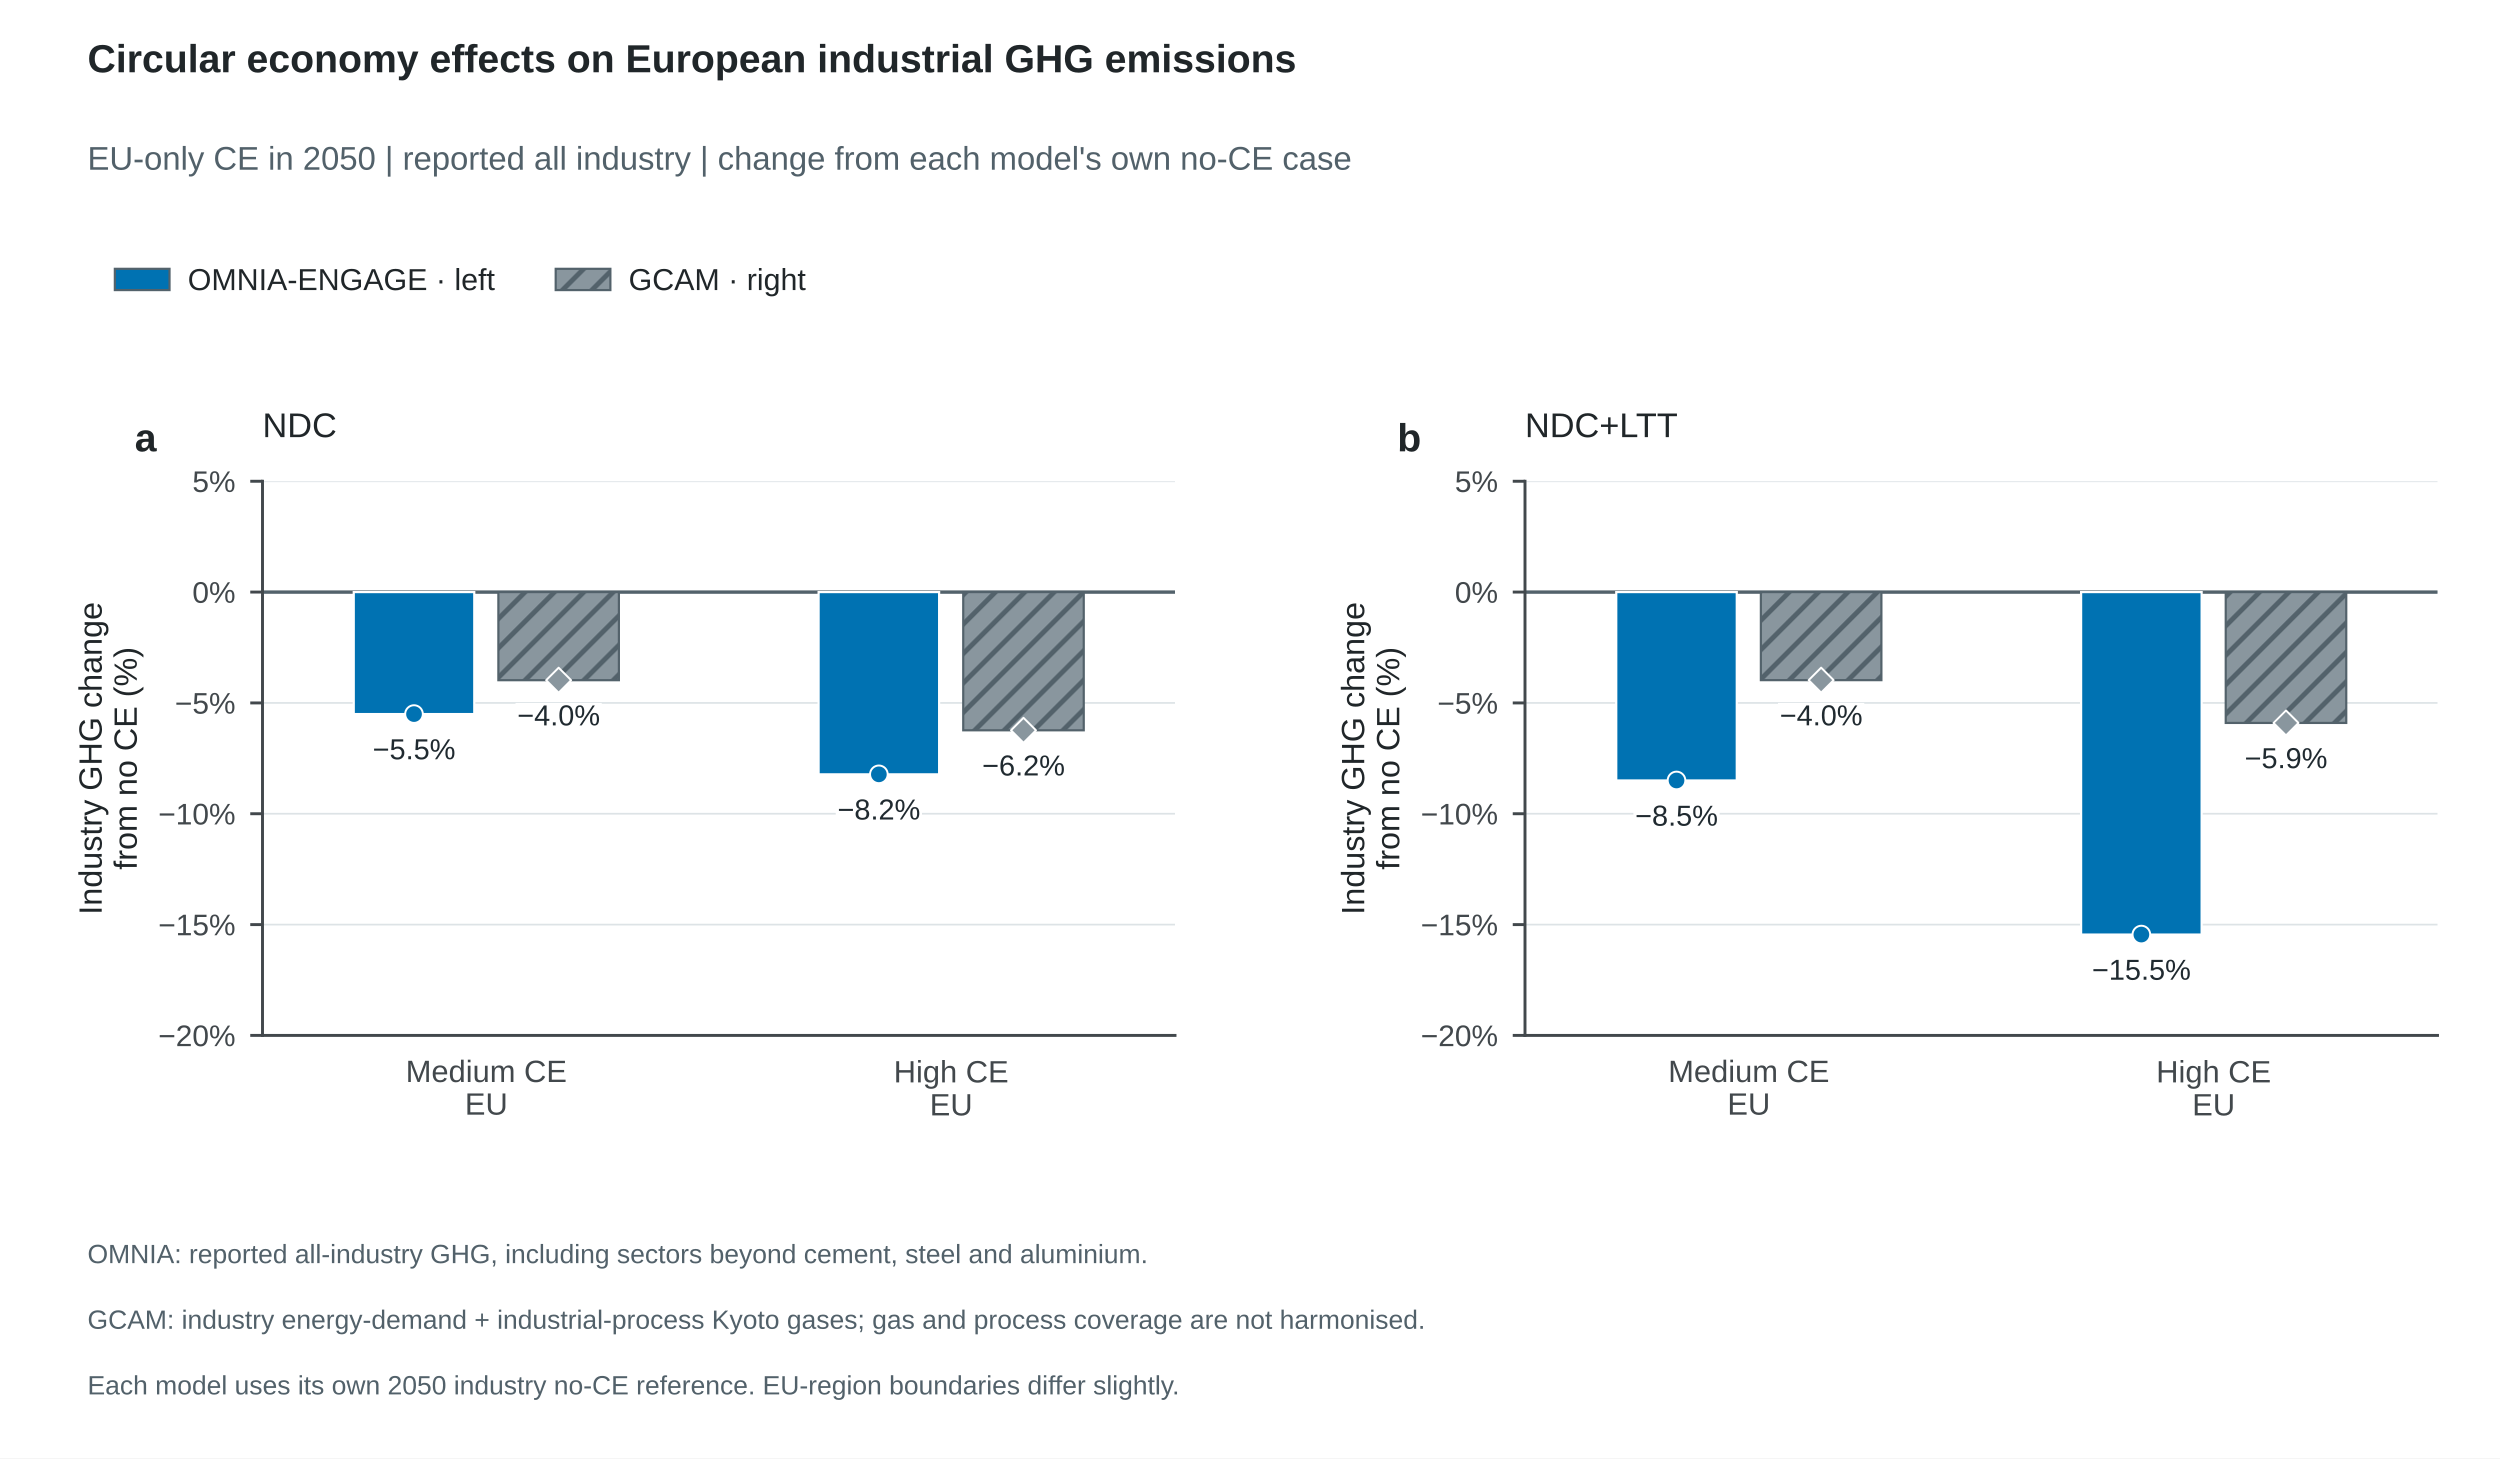
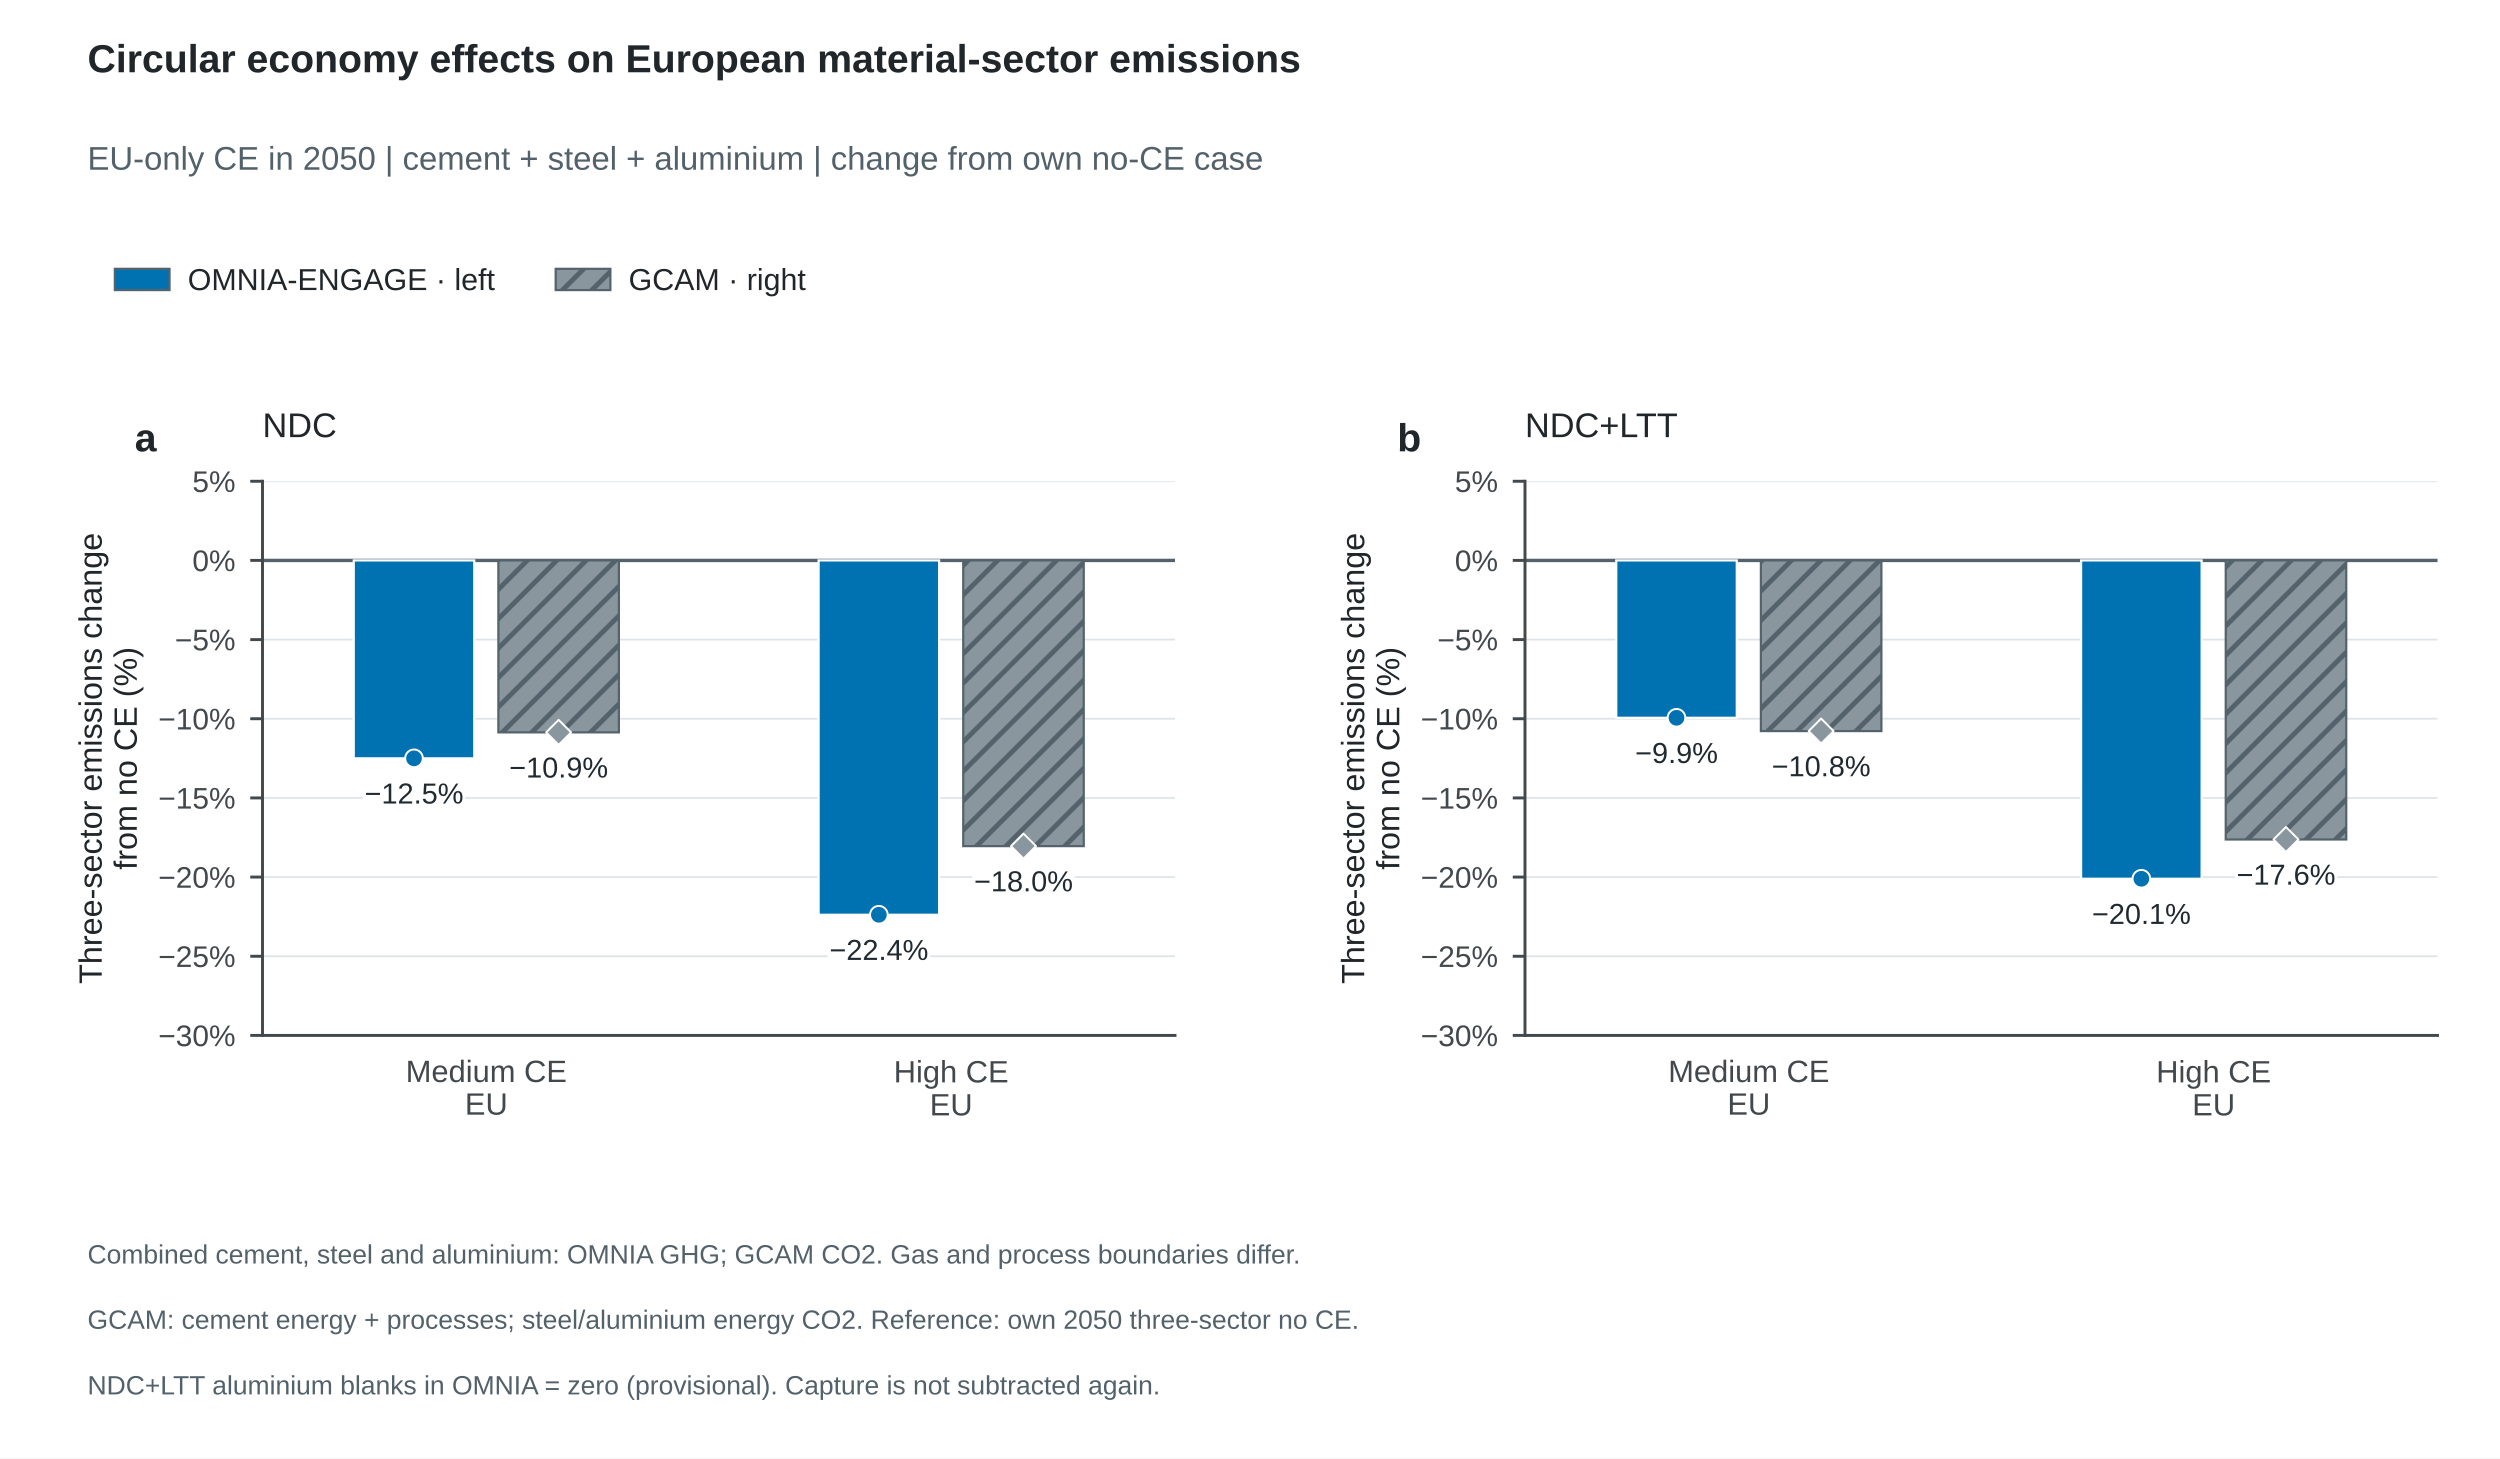
<svg xmlns="http://www.w3.org/2000/svg" xmlns:xlink="http://www.w3.org/1999/xlink" width="510.236pt" height="297.638pt" viewBox="0 0 510.236 297.638" version="1.1">
  <defs>
    <style type="text/css">*{stroke-linejoin: round; stroke-linecap: butt}</style>
  </defs>
  <g id="figure_1">
    <g id="patch_1">
      <path d="M 0 297.638 L 510.236 297.638 L 510.236 0 L 0 0 z " style="fill: #ffffff" />
    </g>
    <g id="axes_1">
      <g id="patch_2">
        <path d="M 53.575 211.323 L 239.811 211.323 L 239.811 98.22 L 53.575 98.22 z " style="fill: #ffffff" />
      </g>
      <g id="matplotlib.axis_1">
        <g id="xtick_1">
          <g id="line2d_1" />
          <g id="text_1">
            <text style="font-size: 6.3px; font-family: 'Arial', 'DejaVu Sans', sans-serif; fill: #42484c" transform="translate(82.80156 220.8323)">Medium CE</text>
            <text style="font-size: 6.3px; font-family: 'Arial', 'DejaVu Sans', sans-serif; fill: #42484c" transform="translate(94.87935 227.4957)">EU</text>
          </g>
        </g>
        <g id="xtick_2">
          <g id="line2d_2" />
          <g id="text_2">
            <text style="font-size: 6.3px; font-family: 'Arial', 'DejaVu Sans', sans-serif; fill: #42484c" transform="translate(182.4011 220.909)">High CE</text>
            <text style="font-size: 6.3px; font-family: 'Arial', 'DejaVu Sans', sans-serif; fill: #42484c" transform="translate(189.7544 227.6463)">EU</text>
          </g>
        </g>
      </g>
      <g id="matplotlib.axis_2">
        <g id="ytick_1">
          <g id="line2d_3">
-             <path d="M 53.575 211.323 L 239.811 211.323 " clip-path="url(#p2fbecbc207)" style="fill: none; stroke: #dde3e6; stroke-width: 0.35; stroke-linecap: square" />
+             <path d="M 53.575 211.323 L 239.811 211.323 " clip-path="url(#p26a2d9db04)" style="fill: none; stroke: #dde3e6; stroke-width: 0.35; stroke-linecap: square" />
          </g>
          <g id="line2d_4">
            <defs>
-               <path id="m4842a2ec6e" d="M 0 0 L -2.5 0 " style="stroke: #42484c; stroke-width: 0.6" />
+               <path id="mdb20ad792a" d="M 0 0 L -2.5 0 " style="stroke: #42484c; stroke-width: 0.6" />
            </defs>
            <g>
-               <use xlink:href="#m4842a2ec6e" x="53.575" y="211.323" style="fill: #42484c; stroke: #42484c; stroke-width: 0.6" />
+               <use xlink:href="#mdb20ad792a" x="53.575" y="211.323" style="fill: #42484c; stroke: #42484c; stroke-width: 0.6" />
            </g>
          </g>
          <g id="text_3">
-             <text style="font-size: 6.1px; font-family: 'Arial', 'DejaVu Sans', sans-serif; text-anchor: end; fill: #42484c" x="48.075" y="213.506" transform="rotate(-0 48.0748 213.506)">−20%</text>
+             <text style="font-size: 6.1px; font-family: 'Arial', 'DejaVu Sans', sans-serif; text-anchor: end; fill: #42484c" x="48.075" y="213.506" transform="rotate(-0 48.0748 213.506)">−30%</text>
          </g>
        </g>
        <g id="ytick_2">
          <g id="line2d_5">
-             <path d="M 53.575 188.702 L 239.811 188.702 " clip-path="url(#p2fbecbc207)" style="fill: none; stroke: #dde3e6; stroke-width: 0.35; stroke-linecap: square" />
+             <path d="M 53.575 195.165 L 239.811 195.165 " clip-path="url(#p26a2d9db04)" style="fill: none; stroke: #dde3e6; stroke-width: 0.35; stroke-linecap: square" />
          </g>
          <g id="line2d_6">
            <g>
-               <use xlink:href="#m4842a2ec6e" x="53.575" y="188.702" style="fill: #42484c; stroke: #42484c; stroke-width: 0.6" />
+               <use xlink:href="#mdb20ad792a" x="53.575" y="195.165" style="fill: #42484c; stroke: #42484c; stroke-width: 0.6" />
            </g>
          </g>
          <g id="text_4">
-             <text style="font-size: 6.1px; font-family: 'Arial', 'DejaVu Sans', sans-serif; text-anchor: end; fill: #42484c" x="48.075" y="190.885" transform="rotate(-0 48.0748 190.8855)">−15%</text>
+             <text style="font-size: 6.1px; font-family: 'Arial', 'DejaVu Sans', sans-serif; text-anchor: end; fill: #42484c" x="48.075" y="197.348" transform="rotate(-0 48.0748 197.3485)">−25%</text>
          </g>
        </g>
        <g id="ytick_3">
          <g id="line2d_7">
-             <path d="M 53.575 166.082 L 239.811 166.082 " clip-path="url(#p2fbecbc207)" style="fill: none; stroke: #dde3e6; stroke-width: 0.35; stroke-linecap: square" />
+             <path d="M 53.575 179.008 L 239.811 179.008 " clip-path="url(#p26a2d9db04)" style="fill: none; stroke: #dde3e6; stroke-width: 0.35; stroke-linecap: square" />
          </g>
          <g id="line2d_8">
            <g>
-               <use xlink:href="#m4842a2ec6e" x="53.575" y="166.082" style="fill: #42484c; stroke: #42484c; stroke-width: 0.6" />
+               <use xlink:href="#mdb20ad792a" x="53.575" y="179.008" style="fill: #42484c; stroke: #42484c; stroke-width: 0.6" />
            </g>
          </g>
          <g id="text_5">
-             <text style="font-size: 6.1px; font-family: 'Arial', 'DejaVu Sans', sans-serif; text-anchor: end; fill: #42484c" x="48.075" y="168.265" transform="rotate(-0 48.0748 168.265)">−10%</text>
+             <text style="font-size: 6.1px; font-family: 'Arial', 'DejaVu Sans', sans-serif; text-anchor: end; fill: #42484c" x="48.075" y="181.191" transform="rotate(-0 48.0748 181.191)">−20%</text>
          </g>
        </g>
        <g id="ytick_4">
          <g id="line2d_9">
-             <path d="M 53.575 143.461 L 239.811 143.461 " clip-path="url(#p2fbecbc207)" style="fill: none; stroke: #dde3e6; stroke-width: 0.35; stroke-linecap: square" />
+             <path d="M 53.575 162.85 L 239.811 162.85 " clip-path="url(#p26a2d9db04)" style="fill: none; stroke: #dde3e6; stroke-width: 0.35; stroke-linecap: square" />
          </g>
          <g id="line2d_10">
            <g>
-               <use xlink:href="#m4842a2ec6e" x="53.575" y="143.461" style="fill: #42484c; stroke: #42484c; stroke-width: 0.6" />
+               <use xlink:href="#mdb20ad792a" x="53.575" y="162.85" style="fill: #42484c; stroke: #42484c; stroke-width: 0.6" />
            </g>
          </g>
          <g id="text_6">
-             <text style="font-size: 6.1px; font-family: 'Arial', 'DejaVu Sans', sans-serif; text-anchor: end; fill: #42484c" x="48.075" y="145.645" transform="rotate(-0 48.0748 145.6446)">−5%</text>
+             <text style="font-size: 6.1px; font-family: 'Arial', 'DejaVu Sans', sans-serif; text-anchor: end; fill: #42484c" x="48.075" y="165.034" transform="rotate(-0 48.0748 165.0335)">−15%</text>
          </g>
        </g>
        <g id="ytick_5">
          <g id="line2d_11">
-             <path d="M 53.575 120.841 L 239.811 120.841 " clip-path="url(#p2fbecbc207)" style="fill: none; stroke: #dde3e6; stroke-width: 0.35; stroke-linecap: square" />
+             <path d="M 53.575 146.693 L 239.811 146.693 " clip-path="url(#p26a2d9db04)" style="fill: none; stroke: #dde3e6; stroke-width: 0.35; stroke-linecap: square" />
          </g>
          <g id="line2d_12">
            <g>
-               <use xlink:href="#m4842a2ec6e" x="53.575" y="120.841" style="fill: #42484c; stroke: #42484c; stroke-width: 0.6" />
+               <use xlink:href="#mdb20ad792a" x="53.575" y="146.693" style="fill: #42484c; stroke: #42484c; stroke-width: 0.6" />
            </g>
          </g>
          <g id="text_7">
-             <text style="font-size: 6.1px; font-family: 'Arial', 'DejaVu Sans', sans-serif; text-anchor: end; fill: #42484c" x="48.075" y="123.024" transform="rotate(-0 48.0748 123.0241)">0%</text>
+             <text style="font-size: 6.1px; font-family: 'Arial', 'DejaVu Sans', sans-serif; text-anchor: end; fill: #42484c" x="48.075" y="148.876" transform="rotate(-0 48.0748 148.876)">−10%</text>
          </g>
        </g>
        <g id="ytick_6">
          <g id="line2d_13">
-             <path d="M 53.575 98.22 L 239.811 98.22 " clip-path="url(#p2fbecbc207)" style="fill: none; stroke: #dde3e6; stroke-width: 0.35; stroke-linecap: square" />
+             <path d="M 53.575 130.535 L 239.811 130.535 " clip-path="url(#p26a2d9db04)" style="fill: none; stroke: #dde3e6; stroke-width: 0.35; stroke-linecap: square" />
          </g>
          <g id="line2d_14">
            <g>
-               <use xlink:href="#m4842a2ec6e" x="53.575" y="98.22" style="fill: #42484c; stroke: #42484c; stroke-width: 0.6" />
+               <use xlink:href="#mdb20ad792a" x="53.575" y="130.535" style="fill: #42484c; stroke: #42484c; stroke-width: 0.6" />
            </g>
          </g>
          <g id="text_8">
+             <text style="font-size: 6.1px; font-family: 'Arial', 'DejaVu Sans', sans-serif; text-anchor: end; fill: #42484c" x="48.075" y="132.719" transform="rotate(-0 48.0748 132.7186)">−5%</text>
+           </g>
+         </g>
+         <g id="ytick_7">
+           <g id="line2d_15">
+             <path d="M 53.575 114.378 L 239.811 114.378 " clip-path="url(#p26a2d9db04)" style="fill: none; stroke: #dde3e6; stroke-width: 0.35; stroke-linecap: square" />
+           </g>
+           <g id="line2d_16">
+             <g>
+               <use xlink:href="#mdb20ad792a" x="53.575" y="114.378" style="fill: #42484c; stroke: #42484c; stroke-width: 0.6" />
+             </g>
+           </g>
+           <g id="text_9">
+             <text style="font-size: 6.1px; font-family: 'Arial', 'DejaVu Sans', sans-serif; text-anchor: end; fill: #42484c" x="48.075" y="116.561" transform="rotate(-0 48.0748 116.5611)">0%</text>
+           </g>
+         </g>
+         <g id="ytick_8">
+           <g id="line2d_17">
+             <path d="M 53.575 98.22 L 239.811 98.22 " clip-path="url(#p26a2d9db04)" style="fill: none; stroke: #dde3e6; stroke-width: 0.35; stroke-linecap: square" />
+           </g>
+           <g id="line2d_18">
+             <g>
+               <use xlink:href="#mdb20ad792a" x="53.575" y="98.22" style="fill: #42484c; stroke: #42484c; stroke-width: 0.6" />
+             </g>
+           </g>
+           <g id="text_10">
            <text style="font-size: 6.1px; font-family: 'Arial', 'DejaVu Sans', sans-serif; text-anchor: end; fill: #42484c" x="48.075" y="100.404" transform="rotate(-0 48.0748 100.4036)">5%</text>
          </g>
        </g>
-         <g id="text_9">
-           <text style="font-size: 6.6px; font-family: 'Arial', 'DejaVu Sans', sans-serif; fill: #202629" transform="translate(20.75974 186.6852) rotate(-90)">Industry GHG change</text>
+         <g id="text_11">
+           <text style="font-size: 6.6px; font-family: 'Arial', 'DejaVu Sans', sans-serif; fill: #202629" transform="translate(20.75974 200.8056) rotate(-90)">Three-sector emissions change</text>
          <text style="font-size: 6.6px; font-family: 'Arial', 'DejaVu Sans', sans-serif; fill: #202629" transform="translate(27.91435 177.5081) rotate(-90)">from no CE (%)</text>
        </g>
      </g>
-       <g id="line2d_15">
-         <path d="M 53.575 120.841 L 239.811 120.841 " clip-path="url(#p2fbecbc207)" style="fill: none; stroke: #53626b; stroke-width: 0.7; stroke-linecap: square" />
+       <g id="line2d_19">
+         <path d="M 53.575 114.378 L 239.811 114.378 " clip-path="url(#p26a2d9db04)" style="fill: none; stroke: #53626b; stroke-width: 0.7; stroke-linecap: square" />
      </g>
      <g id="patch_3">
        <path d="M 53.575 211.323 L 53.575 98.22 " style="fill: none; stroke: #42484c; stroke-width: 0.6; stroke-linejoin: miter; stroke-linecap: square" />
      </g>
      <g id="patch_4">
        <path d="M 53.575 211.323 L 239.811 211.323 " style="fill: none; stroke: #42484c; stroke-width: 0.6; stroke-linejoin: miter; stroke-linecap: square" />
      </g>
-       <g id="text_10">
+       <g id="text_12">
        <text style="font-weight: 700; font-size: 8px; font-family: 'Arial', 'DejaVu Sans', sans-serif; text-anchor: start; fill: #202629" x="27.502" y="92.118" transform="rotate(-0 27.50173 92.11763)">a</text>
      </g>
      <g id="patch_5">
-         <path d="M 72.198 120.841 L 96.796 120.841 L 96.796 145.737 L 72.198 145.737 z " clip-path="url(#p2fbecbc207)" style="fill: #0072b2; stroke: #ffffff; stroke-width: 0.45; stroke-linejoin: miter" />
+         <path d="M 72.198 114.378 L 96.796 114.378 L 96.796 154.772 L 72.198 154.772 z " clip-path="url(#p26a2d9db04)" style="fill: #0072b2; stroke: #ffffff; stroke-width: 0.45; stroke-linejoin: miter" />
      </g>
      <g id="patch_6">
-         <path d="M 167.073 120.841 L 191.671 120.841 L 191.671 158.038 L 167.073 158.038 z " clip-path="url(#p2fbecbc207)" style="fill: #0072b2; stroke: #ffffff; stroke-width: 0.45; stroke-linejoin: miter" />
+         <path d="M 167.073 114.378 L 191.671 114.378 L 191.671 186.697 L 167.073 186.697 z " clip-path="url(#p26a2d9db04)" style="fill: #0072b2; stroke: #ffffff; stroke-width: 0.45; stroke-linejoin: miter" />
      </g>
      <g id="patch_7">
-         <path d="M 101.715 120.841 L 126.312 120.841 L 126.312 138.826 L 101.715 138.826 z " clip-path="url(#p2fbecbc207)" style="fill: url(#h6640e26665); stroke: #53626b; stroke-width: 0.45; stroke-linejoin: miter" />
+         <path d="M 101.715 114.378 L 126.312 114.378 L 126.312 149.474 L 101.715 149.474 z " clip-path="url(#p26a2d9db04)" style="fill: url(#h6ade4a5f13); stroke: #53626b; stroke-width: 0.45; stroke-linejoin: miter" />
      </g>
      <g id="patch_8">
-         <path d="M 196.59 120.841 L 221.187 120.841 L 221.187 149.05 L 196.59 149.05 z " clip-path="url(#p2fbecbc207)" style="fill: url(#h6640e26665); stroke: #53626b; stroke-width: 0.45; stroke-linejoin: miter" />
-       </g>
-       <g id="text_11">
+         <path d="M 196.59 114.378 L 221.187 114.378 L 221.187 172.689 L 196.59 172.689 z " clip-path="url(#p26a2d9db04)" style="fill: url(#h6ade4a5f13); stroke: #53626b; stroke-width: 0.45; stroke-linejoin: miter" />
+       </g>
+       <g id="text_13">
        <text style="font-size: 7px; font-family: 'Arial', 'DejaVu Sans', sans-serif; text-anchor: start; fill: #202629" x="53.575" y="89.22" transform="rotate(-0 53.5748 89.22047)">NDC</text>
      </g>
      <g id="PathCollection_1">
        <defs>
-           <path id="m93d82e7947" d="M 0 1.803 C 0.478 1.803 0.937 1.613 1.275 1.275 C 1.613 0.937 1.803 0.478 1.803 0 C 1.803 -0.478 1.613 -0.937 1.275 -1.275 C 0.937 -1.613 0.478 -1.803 0 -1.803 C -0.478 -1.803 -0.937 -1.613 -1.275 -1.275 C -1.613 -0.937 -1.803 -0.478 -1.803 0 C -1.803 0.478 -1.613 0.937 -1.275 1.275 C -0.937 1.613 -0.478 1.803 0 1.803 z " style="stroke: #ffffff; stroke-width: 0.4" />
+           <path id="m82fc3b8e61" d="M 0 1.803 C 0.478 1.803 0.937 1.613 1.275 1.275 C 1.613 0.937 1.803 0.478 1.803 0 C 1.803 -0.478 1.613 -0.937 1.275 -1.275 C 0.937 -1.613 0.478 -1.803 0 -1.803 C -0.478 -1.803 -0.937 -1.613 -1.275 -1.275 C -1.613 -0.937 -1.803 -0.478 -1.803 0 C -1.803 0.478 -1.613 0.937 -1.275 1.275 C -0.937 1.613 -0.478 1.803 0 1.803 z " style="stroke: #ffffff; stroke-width: 0.4" />
        </defs>
-         <g clip-path="url(#p2fbecbc207)">
-           <use xlink:href="#m93d82e7947" x="84.497" y="145.737" style="fill: #0072b2; stroke: #ffffff; stroke-width: 0.4" />
-           <use xlink:href="#m93d82e7947" x="179.372" y="158.038" style="fill: #0072b2; stroke: #ffffff; stroke-width: 0.4" />
+         <g clip-path="url(#p26a2d9db04)">
+           <use xlink:href="#m82fc3b8e61" x="84.497" y="154.772" style="fill: #0072b2; stroke: #ffffff; stroke-width: 0.4" />
+           <use xlink:href="#m82fc3b8e61" x="179.372" y="186.697" style="fill: #0072b2; stroke: #ffffff; stroke-width: 0.4" />
        </g>
      </g>
      <g id="PathCollection_2">
        <defs>
-           <path id="m8679baf5be" d="M 0 2.55 L 2.55 0 L 0 -2.55 L -2.55 0 z " style="stroke: #ffffff; stroke-width: 0.4" />
+           <path id="mc7a4c1d2a4" d="M 0 2.55 L 2.55 0 L 0 -2.55 L -2.55 0 z " style="stroke: #ffffff; stroke-width: 0.4" />
        </defs>
-         <g clip-path="url(#p2fbecbc207)">
-           <use xlink:href="#m8679baf5be" x="114.014" y="138.826" style="fill: #89969e; stroke: #ffffff; stroke-width: 0.4" />
-           <use xlink:href="#m8679baf5be" x="208.889" y="149.05" style="fill: #89969e; stroke: #ffffff; stroke-width: 0.4" />
-         </g>
-       </g>
-       <g id="text_12">
+         <g clip-path="url(#p26a2d9db04)">
+           <use xlink:href="#mc7a4c1d2a4" x="114.014" y="149.474" style="fill: #89969e; stroke: #ffffff; stroke-width: 0.4" />
+           <use xlink:href="#mc7a4c1d2a4" x="208.889" y="172.689" style="fill: #89969e; stroke: #ffffff; stroke-width: 0.4" />
+         </g>
+       </g>
+       <g id="text_14">
        <g id="patch_9">
-           <path d="M 75.696 156.487 L 93.298 156.487 L 93.298 150.383 L 75.696 150.383 z " style="fill: #ffffff" />
-         </g>
-         <text style="font-size: 5.9px; font-family: 'Arial', 'DejaVu Sans', sans-serif; text-anchor: middle; fill: #202a30" x="84.497" y="154.96" transform="rotate(-0 84.49704 154.96)">−5.5%</text>
-       </g>
-       <g id="text_13">
+           <path d="M 74.056 165.522 L 94.938 165.522 L 94.938 159.418 L 74.056 159.418 z " style="fill: #ffffff" />
+         </g>
+         <text style="font-size: 5.9px; font-family: 'Arial', 'DejaVu Sans', sans-serif; text-anchor: middle; fill: #202a30" x="84.497" y="163.995" transform="rotate(-0 84.49704 163.9952)">−12.5%</text>
+       </g>
+       <g id="text_15">
        <g id="patch_10">
-           <path d="M 170.571 168.788 L 188.173 168.788 L 188.173 162.684 L 170.571 162.684 z " style="fill: #ffffff" />
-         </g>
-         <text style="font-size: 5.9px; font-family: 'Arial', 'DejaVu Sans', sans-serif; text-anchor: middle; fill: #202a30" x="179.372" y="167.261" transform="rotate(-0 179.3721 167.2614)">−8.2%</text>
-       </g>
-       <g id="text_14">
+           <path d="M 168.931 197.447 L 189.813 197.447 L 189.813 191.343 L 168.931 191.343 z " style="fill: #ffffff" />
+         </g>
+         <text style="font-size: 5.9px; font-family: 'Arial', 'DejaVu Sans', sans-serif; text-anchor: middle; fill: #202a30" x="179.372" y="195.92" transform="rotate(-0 179.3721 195.92)">−22.4%</text>
+       </g>
+       <g id="text_16">
        <g id="patch_11">
-           <path d="M 105.213 149.576 L 122.814 149.576 L 122.814 143.472 L 105.213 143.472 z " style="fill: #ffffff" />
-         </g>
-         <text style="font-size: 5.9px; font-family: 'Arial', 'DejaVu Sans', sans-serif; text-anchor: middle; fill: #202a30" x="114.014" y="148.049" transform="rotate(-0 114.0137 148.0489)">−4.0%</text>
-       </g>
-       <g id="text_15">
+           <path d="M 103.573 160.223 L 124.455 160.223 L 124.455 154.12 L 103.573 154.12 z " style="fill: #ffffff" />
+         </g>
+         <text style="font-size: 5.9px; font-family: 'Arial', 'DejaVu Sans', sans-serif; text-anchor: middle; fill: #202a30" x="114.014" y="158.697" transform="rotate(-0 114.0137 158.6966)">−10.9%</text>
+       </g>
+       <g id="text_17">
        <g id="patch_12">
-           <path d="M 200.088 159.799 L 217.689 159.799 L 217.689 153.696 L 200.088 153.696 z " style="fill: #ffffff" />
-         </g>
-         <text style="font-size: 5.9px; font-family: 'Arial', 'DejaVu Sans', sans-serif; text-anchor: middle; fill: #202a30" x="208.889" y="158.273" transform="rotate(-0 208.8888 158.2727)">−6.2%</text>
+           <path d="M 198.448 183.439 L 219.33 183.439 L 219.33 177.335 L 198.448 177.335 z " style="fill: #ffffff" />
+         </g>
+         <text style="font-size: 5.9px; font-family: 'Arial', 'DejaVu Sans', sans-serif; text-anchor: middle; fill: #202a30" x="208.889" y="181.912" transform="rotate(-0 208.8888 181.9125)">−18.0%</text>
      </g>
    </g>
    <g id="axes_2">
      <g id="patch_13">
        <path d="M 311.244 211.323 L 497.48 211.323 L 497.48 98.22 L 311.244 98.22 z " style="fill: #ffffff" />
      </g>
      <g id="matplotlib.axis_3">
        <g id="xtick_3">
-           <g id="line2d_16" />
-           <g id="text_16">
+           <g id="line2d_20" />
+           <g id="text_18">
            <text style="font-size: 6.3px; font-family: 'Arial', 'DejaVu Sans', sans-serif; fill: #42484c" transform="translate(340.4708 220.8323)">Medium CE</text>
            <text style="font-size: 6.3px; font-family: 'Arial', 'DejaVu Sans', sans-serif; fill: #42484c" transform="translate(352.5486 227.4957)">EU</text>
          </g>
        </g>
        <g id="xtick_4">
-           <g id="line2d_17" />
-           <g id="text_17">
+           <g id="line2d_21" />
+           <g id="text_19">
            <text style="font-size: 6.3px; font-family: 'Arial', 'DejaVu Sans', sans-serif; fill: #42484c" transform="translate(440.0704 220.909)">High CE</text>
            <text style="font-size: 6.3px; font-family: 'Arial', 'DejaVu Sans', sans-serif; fill: #42484c" transform="translate(447.4237 227.6463)">EU</text>
          </g>
        </g>
      </g>
      <g id="matplotlib.axis_4">
-         <g id="ytick_7">
-           <g id="line2d_18">
-             <path d="M 311.244 211.323 L 497.48 211.323 " clip-path="url(#p89874bf9eb)" style="fill: none; stroke: #dde3e6; stroke-width: 0.35; stroke-linecap: square" />
-           </g>
-           <g id="line2d_19">
-             <g>
-               <use xlink:href="#m4842a2ec6e" x="311.244" y="211.323" style="fill: #42484c; stroke: #42484c; stroke-width: 0.6" />
-             </g>
-           </g>
-           <g id="text_18">
-             <text style="font-size: 6.1px; font-family: 'Arial', 'DejaVu Sans', sans-serif; text-anchor: end; fill: #42484c" x="305.744" y="213.506" transform="rotate(-0 305.7441 213.506)">−20%</text>
-           </g>
-         </g>
-         <g id="ytick_8">
-           <g id="line2d_20">
-             <path d="M 311.244 188.702 L 497.48 188.702 " clip-path="url(#p89874bf9eb)" style="fill: none; stroke: #dde3e6; stroke-width: 0.35; stroke-linecap: square" />
-           </g>
-           <g id="line2d_21">
-             <g>
-               <use xlink:href="#m4842a2ec6e" x="311.244" y="188.702" style="fill: #42484c; stroke: #42484c; stroke-width: 0.6" />
-             </g>
-           </g>
-           <g id="text_19">
-             <text style="font-size: 6.1px; font-family: 'Arial', 'DejaVu Sans', sans-serif; text-anchor: end; fill: #42484c" x="305.744" y="190.885" transform="rotate(-0 305.7441 190.8855)">−15%</text>
-           </g>
-         </g>
        <g id="ytick_9">
          <g id="line2d_22">
-             <path d="M 311.244 166.082 L 497.48 166.082 " clip-path="url(#p89874bf9eb)" style="fill: none; stroke: #dde3e6; stroke-width: 0.35; stroke-linecap: square" />
+             <path d="M 311.244 211.323 L 497.48 211.323 " clip-path="url(#pf068676d32)" style="fill: none; stroke: #dde3e6; stroke-width: 0.35; stroke-linecap: square" />
          </g>
          <g id="line2d_23">
            <g>
-               <use xlink:href="#m4842a2ec6e" x="311.244" y="166.082" style="fill: #42484c; stroke: #42484c; stroke-width: 0.6" />
+               <use xlink:href="#mdb20ad792a" x="311.244" y="211.323" style="fill: #42484c; stroke: #42484c; stroke-width: 0.6" />
            </g>
          </g>
          <g id="text_20">
-             <text style="font-size: 6.1px; font-family: 'Arial', 'DejaVu Sans', sans-serif; text-anchor: end; fill: #42484c" x="305.744" y="168.265" transform="rotate(-0 305.7441 168.265)">−10%</text>
+             <text style="font-size: 6.1px; font-family: 'Arial', 'DejaVu Sans', sans-serif; text-anchor: end; fill: #42484c" x="305.744" y="213.506" transform="rotate(-0 305.7441 213.506)">−30%</text>
          </g>
        </g>
        <g id="ytick_10">
          <g id="line2d_24">
-             <path d="M 311.244 143.461 L 497.48 143.461 " clip-path="url(#p89874bf9eb)" style="fill: none; stroke: #dde3e6; stroke-width: 0.35; stroke-linecap: square" />
+             <path d="M 311.244 195.165 L 497.48 195.165 " clip-path="url(#pf068676d32)" style="fill: none; stroke: #dde3e6; stroke-width: 0.35; stroke-linecap: square" />
          </g>
          <g id="line2d_25">
            <g>
-               <use xlink:href="#m4842a2ec6e" x="311.244" y="143.461" style="fill: #42484c; stroke: #42484c; stroke-width: 0.6" />
+               <use xlink:href="#mdb20ad792a" x="311.244" y="195.165" style="fill: #42484c; stroke: #42484c; stroke-width: 0.6" />
            </g>
          </g>
          <g id="text_21">
-             <text style="font-size: 6.1px; font-family: 'Arial', 'DejaVu Sans', sans-serif; text-anchor: end; fill: #42484c" x="305.744" y="145.645" transform="rotate(-0 305.7441 145.6446)">−5%</text>
+             <text style="font-size: 6.1px; font-family: 'Arial', 'DejaVu Sans', sans-serif; text-anchor: end; fill: #42484c" x="305.744" y="197.348" transform="rotate(-0 305.7441 197.3485)">−25%</text>
          </g>
        </g>
        <g id="ytick_11">
          <g id="line2d_26">
-             <path d="M 311.244 120.841 L 497.48 120.841 " clip-path="url(#p89874bf9eb)" style="fill: none; stroke: #dde3e6; stroke-width: 0.35; stroke-linecap: square" />
+             <path d="M 311.244 179.008 L 497.48 179.008 " clip-path="url(#pf068676d32)" style="fill: none; stroke: #dde3e6; stroke-width: 0.35; stroke-linecap: square" />
          </g>
          <g id="line2d_27">
            <g>
-               <use xlink:href="#m4842a2ec6e" x="311.244" y="120.841" style="fill: #42484c; stroke: #42484c; stroke-width: 0.6" />
+               <use xlink:href="#mdb20ad792a" x="311.244" y="179.008" style="fill: #42484c; stroke: #42484c; stroke-width: 0.6" />
            </g>
          </g>
          <g id="text_22">
-             <text style="font-size: 6.1px; font-family: 'Arial', 'DejaVu Sans', sans-serif; text-anchor: end; fill: #42484c" x="305.744" y="123.024" transform="rotate(-0 305.7441 123.0241)">0%</text>
+             <text style="font-size: 6.1px; font-family: 'Arial', 'DejaVu Sans', sans-serif; text-anchor: end; fill: #42484c" x="305.744" y="181.191" transform="rotate(-0 305.7441 181.191)">−20%</text>
          </g>
        </g>
        <g id="ytick_12">
          <g id="line2d_28">
-             <path d="M 311.244 98.22 L 497.48 98.22 " clip-path="url(#p89874bf9eb)" style="fill: none; stroke: #dde3e6; stroke-width: 0.35; stroke-linecap: square" />
+             <path d="M 311.244 162.85 L 497.48 162.85 " clip-path="url(#pf068676d32)" style="fill: none; stroke: #dde3e6; stroke-width: 0.35; stroke-linecap: square" />
          </g>
          <g id="line2d_29">
            <g>
-               <use xlink:href="#m4842a2ec6e" x="311.244" y="98.22" style="fill: #42484c; stroke: #42484c; stroke-width: 0.6" />
+               <use xlink:href="#mdb20ad792a" x="311.244" y="162.85" style="fill: #42484c; stroke: #42484c; stroke-width: 0.6" />
            </g>
          </g>
          <g id="text_23">
+             <text style="font-size: 6.1px; font-family: 'Arial', 'DejaVu Sans', sans-serif; text-anchor: end; fill: #42484c" x="305.744" y="165.034" transform="rotate(-0 305.7441 165.0335)">−15%</text>
+           </g>
+         </g>
+         <g id="ytick_13">
+           <g id="line2d_30">
+             <path d="M 311.244 146.693 L 497.48 146.693 " clip-path="url(#pf068676d32)" style="fill: none; stroke: #dde3e6; stroke-width: 0.35; stroke-linecap: square" />
+           </g>
+           <g id="line2d_31">
+             <g>
+               <use xlink:href="#mdb20ad792a" x="311.244" y="146.693" style="fill: #42484c; stroke: #42484c; stroke-width: 0.6" />
+             </g>
+           </g>
+           <g id="text_24">
+             <text style="font-size: 6.1px; font-family: 'Arial', 'DejaVu Sans', sans-serif; text-anchor: end; fill: #42484c" x="305.744" y="148.876" transform="rotate(-0 305.7441 148.876)">−10%</text>
+           </g>
+         </g>
+         <g id="ytick_14">
+           <g id="line2d_32">
+             <path d="M 311.244 130.535 L 497.48 130.535 " clip-path="url(#pf068676d32)" style="fill: none; stroke: #dde3e6; stroke-width: 0.35; stroke-linecap: square" />
+           </g>
+           <g id="line2d_33">
+             <g>
+               <use xlink:href="#mdb20ad792a" x="311.244" y="130.535" style="fill: #42484c; stroke: #42484c; stroke-width: 0.6" />
+             </g>
+           </g>
+           <g id="text_25">
+             <text style="font-size: 6.1px; font-family: 'Arial', 'DejaVu Sans', sans-serif; text-anchor: end; fill: #42484c" x="305.744" y="132.719" transform="rotate(-0 305.7441 132.7186)">−5%</text>
+           </g>
+         </g>
+         <g id="ytick_15">
+           <g id="line2d_34">
+             <path d="M 311.244 114.378 L 497.48 114.378 " clip-path="url(#pf068676d32)" style="fill: none; stroke: #dde3e6; stroke-width: 0.35; stroke-linecap: square" />
+           </g>
+           <g id="line2d_35">
+             <g>
+               <use xlink:href="#mdb20ad792a" x="311.244" y="114.378" style="fill: #42484c; stroke: #42484c; stroke-width: 0.6" />
+             </g>
+           </g>
+           <g id="text_26">
+             <text style="font-size: 6.1px; font-family: 'Arial', 'DejaVu Sans', sans-serif; text-anchor: end; fill: #42484c" x="305.744" y="116.561" transform="rotate(-0 305.7441 116.5611)">0%</text>
+           </g>
+         </g>
+         <g id="ytick_16">
+           <g id="line2d_36">
+             <path d="M 311.244 98.22 L 497.48 98.22 " clip-path="url(#pf068676d32)" style="fill: none; stroke: #dde3e6; stroke-width: 0.35; stroke-linecap: square" />
+           </g>
+           <g id="line2d_37">
+             <g>
+               <use xlink:href="#mdb20ad792a" x="311.244" y="98.22" style="fill: #42484c; stroke: #42484c; stroke-width: 0.6" />
+             </g>
+           </g>
+           <g id="text_27">
            <text style="font-size: 6.1px; font-family: 'Arial', 'DejaVu Sans', sans-serif; text-anchor: end; fill: #42484c" x="305.744" y="100.404" transform="rotate(-0 305.7441 100.4036)">5%</text>
          </g>
        </g>
-         <g id="text_24">
-           <text style="font-size: 6.6px; font-family: 'Arial', 'DejaVu Sans', sans-serif; fill: #202629" transform="translate(278.429 186.6852) rotate(-90)">Industry GHG change</text>
+         <g id="text_28">
+           <text style="font-size: 6.6px; font-family: 'Arial', 'DejaVu Sans', sans-serif; fill: #202629" transform="translate(278.429 200.8056) rotate(-90)">Three-sector emissions change</text>
          <text style="font-size: 6.6px; font-family: 'Arial', 'DejaVu Sans', sans-serif; fill: #202629" transform="translate(285.5836 177.5081) rotate(-90)">from no CE (%)</text>
        </g>
      </g>
-       <g id="line2d_30">
-         <path d="M 311.244 120.841 L 497.48 120.841 " clip-path="url(#p89874bf9eb)" style="fill: none; stroke: #53626b; stroke-width: 0.7; stroke-linecap: square" />
+       <g id="line2d_38">
+         <path d="M 311.244 114.378 L 497.48 114.378 " clip-path="url(#pf068676d32)" style="fill: none; stroke: #53626b; stroke-width: 0.7; stroke-linecap: square" />
      </g>
      <g id="patch_14">
        <path d="M 311.244 211.323 L 311.244 98.22 " style="fill: none; stroke: #42484c; stroke-width: 0.6; stroke-linejoin: miter; stroke-linecap: square" />
      </g>
      <g id="patch_15">
        <path d="M 311.244 211.323 L 497.48 211.323 " style="fill: none; stroke: #42484c; stroke-width: 0.6; stroke-linejoin: miter; stroke-linecap: square" />
      </g>
-       <g id="text_25">
+       <g id="text_29">
        <text style="font-weight: 700; font-size: 8px; font-family: 'Arial', 'DejaVu Sans', sans-serif; text-anchor: start; fill: #202629" x="285.171" y="92.118" transform="rotate(-0 285.171 92.11763)">b</text>
      </g>
      <g id="patch_16">
-         <path d="M 329.868 120.841 L 354.465 120.841 L 354.465 159.29 L 329.868 159.29 z " clip-path="url(#p89874bf9eb)" style="fill: #0072b2; stroke: #ffffff; stroke-width: 0.45; stroke-linejoin: miter" />
+         <path d="M 329.868 114.378 L 354.465 114.378 L 354.465 146.496 L 329.868 146.496 z " clip-path="url(#pf068676d32)" style="fill: #0072b2; stroke: #ffffff; stroke-width: 0.45; stroke-linejoin: miter" />
      </g>
      <g id="patch_17">
-         <path d="M 424.743 120.841 L 449.34 120.841 L 449.34 190.739 L 424.743 190.739 z " clip-path="url(#p89874bf9eb)" style="fill: #0072b2; stroke: #ffffff; stroke-width: 0.45; stroke-linejoin: miter" />
+         <path d="M 424.743 114.378 L 449.34 114.378 L 449.34 179.348 L 424.743 179.348 z " clip-path="url(#pf068676d32)" style="fill: #0072b2; stroke: #ffffff; stroke-width: 0.45; stroke-linejoin: miter" />
      </g>
      <g id="patch_18">
-         <path d="M 359.384 120.841 L 383.982 120.841 L 383.982 138.815 L 359.384 138.815 z " clip-path="url(#p89874bf9eb)" style="fill: url(#h6640e26665); stroke: #53626b; stroke-width: 0.45; stroke-linejoin: miter" />
+         <path d="M 359.384 114.378 L 383.982 114.378 L 383.982 149.21 L 359.384 149.21 z " clip-path="url(#pf068676d32)" style="fill: url(#h6ade4a5f13); stroke: #53626b; stroke-width: 0.45; stroke-linejoin: miter" />
      </g>
      <g id="patch_19">
-         <path d="M 454.259 120.841 L 478.857 120.841 L 478.857 147.547 L 454.259 147.547 z " clip-path="url(#p89874bf9eb)" style="fill: url(#h6640e26665); stroke: #53626b; stroke-width: 0.45; stroke-linejoin: miter" />
-       </g>
-       <g id="text_26">
+         <path d="M 454.259 114.378 L 478.857 114.378 L 478.857 171.335 L 454.259 171.335 z " clip-path="url(#pf068676d32)" style="fill: url(#h6ade4a5f13); stroke: #53626b; stroke-width: 0.45; stroke-linejoin: miter" />
+       </g>
+       <g id="text_30">
        <text style="font-size: 7px; font-family: 'Arial', 'DejaVu Sans', sans-serif; text-anchor: start; fill: #202629" x="311.244" y="89.22" transform="rotate(-0 311.2441 89.22047)">NDC+LTT</text>
      </g>
      <g id="PathCollection_3">
-         <g clip-path="url(#p89874bf9eb)">
-           <use xlink:href="#m93d82e7947" x="342.166" y="159.29" style="fill: #0072b2; stroke: #ffffff; stroke-width: 0.4" />
-           <use xlink:href="#m93d82e7947" x="437.041" y="190.739" style="fill: #0072b2; stroke: #ffffff; stroke-width: 0.4" />
+         <g clip-path="url(#pf068676d32)">
+           <use xlink:href="#m82fc3b8e61" x="342.166" y="146.496" style="fill: #0072b2; stroke: #ffffff; stroke-width: 0.4" />
+           <use xlink:href="#m82fc3b8e61" x="437.041" y="179.348" style="fill: #0072b2; stroke: #ffffff; stroke-width: 0.4" />
        </g>
      </g>
      <g id="PathCollection_4">
-         <g clip-path="url(#p89874bf9eb)">
-           <use xlink:href="#m8679baf5be" x="371.683" y="138.815" style="fill: #89969e; stroke: #ffffff; stroke-width: 0.4" />
-           <use xlink:href="#m8679baf5be" x="466.558" y="147.547" style="fill: #89969e; stroke: #ffffff; stroke-width: 0.4" />
-         </g>
-       </g>
-       <g id="text_27">
+         <g clip-path="url(#pf068676d32)">
+           <use xlink:href="#mc7a4c1d2a4" x="371.683" y="149.21" style="fill: #89969e; stroke: #ffffff; stroke-width: 0.4" />
+           <use xlink:href="#mc7a4c1d2a4" x="466.558" y="171.335" style="fill: #89969e; stroke: #ffffff; stroke-width: 0.4" />
+         </g>
+       </g>
+       <g id="text_31">
        <g id="patch_20">
-           <path d="M 333.366 170.04 L 350.967 170.04 L 350.967 163.936 L 333.366 163.936 z " style="fill: #ffffff" />
-         </g>
-         <text style="font-size: 5.9px; font-family: 'Arial', 'DejaVu Sans', sans-serif; text-anchor: middle; fill: #202a30" x="342.166" y="168.513" transform="rotate(-0 342.1663 168.5133)">−8.5%</text>
-       </g>
-       <g id="text_28">
+           <path d="M 333.366 157.246 L 350.967 157.246 L 350.967 151.142 L 333.366 151.142 z " style="fill: #ffffff" />
+         </g>
+         <text style="font-size: 5.9px; font-family: 'Arial', 'DejaVu Sans', sans-serif; text-anchor: middle; fill: #202a30" x="342.166" y="155.72" transform="rotate(-0 342.1663 155.7195)">−9.9%</text>
+       </g>
+       <g id="text_32">
        <g id="patch_21">
-           <path d="M 426.6 201.489 L 447.483 201.489 L 447.483 195.385 L 426.6 195.385 z " style="fill: #ffffff" />
-         </g>
-         <text style="font-size: 5.9px; font-family: 'Arial', 'DejaVu Sans', sans-serif; text-anchor: middle; fill: #202a30" x="437.041" y="199.962" transform="rotate(-0 437.0414 199.9624)">−15.5%</text>
-       </g>
-       <g id="text_29">
+           <path d="M 426.6 190.097 L 447.483 190.097 L 447.483 183.994 L 426.6 183.994 z " style="fill: #ffffff" />
+         </g>
+         <text style="font-size: 5.9px; font-family: 'Arial', 'DejaVu Sans', sans-serif; text-anchor: middle; fill: #202a30" x="437.041" y="188.571" transform="rotate(-0 437.0414 188.5708)">−20.1%</text>
+       </g>
+       <g id="text_33">
        <g id="patch_22">
-           <path d="M 362.882 149.565 L 380.484 149.565 L 380.484 143.461 L 362.882 143.461 z " style="fill: #ffffff" />
-         </g>
-         <text style="font-size: 5.9px; font-family: 'Arial', 'DejaVu Sans', sans-serif; text-anchor: middle; fill: #202a30" x="371.683" y="148.038" transform="rotate(-0 371.683 148.0384)">−4.0%</text>
-       </g>
-       <g id="text_30">
+           <path d="M 361.242 159.959 L 382.124 159.959 L 382.124 153.856 L 361.242 153.856 z " style="fill: #ffffff" />
+         </g>
+         <text style="font-size: 5.9px; font-family: 'Arial', 'DejaVu Sans', sans-serif; text-anchor: middle; fill: #202a30" x="371.683" y="158.433" transform="rotate(-0 371.683 158.4328)">−10.8%</text>
+       </g>
+       <g id="text_34">
        <g id="patch_23">
-           <path d="M 457.757 158.296 L 475.359 158.296 L 475.359 152.193 L 457.757 152.193 z " style="fill: #ffffff" />
-         </g>
-         <text style="font-size: 5.9px; font-family: 'Arial', 'DejaVu Sans', sans-serif; text-anchor: middle; fill: #202a30" x="466.558" y="156.77" transform="rotate(-0 466.5581 156.7697)">−5.9%</text>
-       </g>
-     </g>
-     <g id="text_31">
-       <text style="font-weight: 700; font-size: 8px; font-family: 'Arial', 'DejaVu Sans', sans-serif; text-anchor: start; fill: #202629" x="17.858" y="14.753" transform="rotate(-0 17.85827 14.75288)">Circular economy effects on European industrial GHG emissions</text>
-     </g>
-     <g id="text_32">
-       <text style="font-size: 6.7px; font-family: 'Arial', 'DejaVu Sans', sans-serif; text-anchor: start; fill: #52616a" x="17.858" y="34.641" transform="rotate(-0 17.85827 34.64117)">EU-only CE in 2050 | reported all industry | change from each model's own no-CE case</text>
-     </g>
-     <g id="text_33">
-       <text style="font-size: 5.4px; font-family: 'Arial', 'DejaVu Sans', sans-serif; text-anchor: start; fill: #52616a" x="17.858" y="257.808" transform="rotate(-0 17.85827 257.8084)">OMNIA: reported all-industry GHG, including sectors beyond cement, steel and aluminium.</text>
-     </g>
-     <g id="text_34">
-       <text style="font-size: 5.4px; font-family: 'Arial', 'DejaVu Sans', sans-serif; text-anchor: start; fill: #52616a" x="17.858" y="271.202" transform="rotate(-0 17.85827 271.2021)">GCAM: industry energy-demand + industrial-process Kyoto gases; gas and process coverage are not harmonised.</text>
+           <path d="M 456.117 182.085 L 476.999 182.085 L 476.999 175.981 L 456.117 175.981 z " style="fill: #ffffff" />
+         </g>
+         <text style="font-size: 5.9px; font-family: 'Arial', 'DejaVu Sans', sans-serif; text-anchor: middle; fill: #202a30" x="466.558" y="180.558" transform="rotate(-0 466.5581 180.5583)">−17.6%</text>
+       </g>
    </g>
    <g id="text_35">
-       <text style="font-size: 5.4px; font-family: 'Arial', 'DejaVu Sans', sans-serif; text-anchor: start; fill: #52616a" x="17.858" y="284.596" transform="rotate(-0 17.85827 284.5958)">Each model uses its own 2050 industry no-CE reference. EU-region boundaries differ slightly.</text>
+       <text style="font-weight: 700; font-size: 8px; font-family: 'Arial', 'DejaVu Sans', sans-serif; text-anchor: start; fill: #202629" x="17.858" y="14.753" transform="rotate(-0 17.85827 14.75288)">Circular economy effects on European material-sector emissions</text>
+     </g>
+     <g id="text_36">
+       <text style="font-size: 6.7px; font-family: 'Arial', 'DejaVu Sans', sans-serif; text-anchor: start; fill: #52616a" x="17.858" y="34.641" transform="rotate(-0 17.85827 34.64117)">EU-only CE in 2050 | cement + steel + aluminium | change from own no-CE case</text>
+     </g>
+     <g id="text_37">
+       <text style="font-size: 5.4px; font-family: 'Arial', 'DejaVu Sans', sans-serif; text-anchor: start; fill: #52616a" x="17.858" y="257.872" transform="rotate(-0 17.85827 257.8716)">Combined cement, steel and aluminium: OMNIA GHG; GCAM CO2. Gas and process boundaries differ.</text>
+     </g>
+     <g id="text_38">
+       <text style="font-size: 5.4px; font-family: 'Arial', 'DejaVu Sans', sans-serif; text-anchor: start; fill: #52616a" x="17.858" y="271.202" transform="rotate(-0 17.85827 271.2021)">GCAM: cement energy + processes; steel/aluminium energy CO2. Reference: own 2050 three-sector no CE.</text>
+     </g>
+     <g id="text_39">
+       <text style="font-size: 5.4px; font-family: 'Arial', 'DejaVu Sans', sans-serif; text-anchor: start; fill: #52616a" x="17.858" y="284.596" transform="rotate(-0 17.85827 284.5958)">NDC+LTT aluminium blanks in OMNIA = zero (provisional). Capture is not subtracted again.</text>
    </g>
    <g id="legend_1">
      <g id="patch_24">
        <path d="M 23.438 59.204 L 34.598 59.204 L 34.598 54.864 L 23.438 54.864 z " style="fill: #0072b2; stroke: #53626b; stroke-width: 0.45; stroke-linejoin: miter" />
      </g>
-       <g id="text_36">
+       <g id="text_40">
        <text style="font-size: 6.2px; font-family: 'Arial', 'DejaVu Sans', sans-serif; text-anchor: start; fill: #202629" x="38.318" y="59.204" transform="rotate(-0 38.31827 59.20364)">OMNIA-ENGAGE · left</text>
      </g>
      <g id="patch_25">
-         <path d="M 113.414 59.204 L 124.574 59.204 L 124.574 54.864 L 113.414 54.864 z " style="fill: url(#h6640e26665); stroke: #53626b; stroke-width: 0.45; stroke-linejoin: miter" />
-       </g>
-       <g id="text_37">
+         <path d="M 113.414 59.204 L 124.574 59.204 L 124.574 54.864 L 113.414 54.864 z " style="fill: url(#h6ade4a5f13); stroke: #53626b; stroke-width: 0.45; stroke-linejoin: miter" />
+       </g>
+       <g id="text_41">
        <text style="font-size: 6.2px; font-family: 'Arial', 'DejaVu Sans', sans-serif; text-anchor: start; fill: #202629" x="128.294" y="59.204" transform="rotate(-0 128.2938 59.20364)">GCAM · right</text>
      </g>
    </g>
  </g>
  <defs>
-     <clipPath id="p2fbecbc207">
+     <clipPath id="p26a2d9db04">
      <rect x="53.575" y="98.22" width="186.236" height="113.102" />
    </clipPath>
-     <clipPath id="p89874bf9eb">
+     <clipPath id="pf068676d32">
      <rect x="311.244" y="98.22" width="186.236" height="113.102" />
    </clipPath>
  </defs>
  <defs>
-     <pattern id="h6640e26665" patternUnits="userSpaceOnUse" x="0" y="0" width="72" height="72">
+     <pattern id="h6ade4a5f13" patternUnits="userSpaceOnUse" x="0" y="0" width="72" height="72">
      <rect x="0" y="0" width="73" height="73" fill="#89969e" />
      <path d="M -36 36 L 36 -36 M -33 39 L 39 -33 M -30 42 L 42 -30 M -27 45 L 45 -27 M -24 48 L 48 -24 M -21 51 L 51 -21 M -18 54 L 54 -18 M -15 57 L 57 -15 M -12 60 L 60 -12 M -9 63 L 63 -9 M -6 66 L 66 -6 M -3 69 L 69 -3 M 0 72 L 72 0 M 3 75 L 75 3 M 6 78 L 78 6 M 9 81 L 81 9 M 12 84 L 84 12 M 15 87 L 87 15 M 18 90 L 90 18 M 21 93 L 93 21 M 24 96 L 96 24 M 27 99 L 99 27 M 30 102 L 102 30 M 33 105 L 105 33 M 36 108 L 108 36 " style="fill: #53626b; stroke: #53626b; stroke-width: 1.0; stroke-linecap: butt; stroke-linejoin: miter" />
    </pattern>
  </defs>
</svg>
